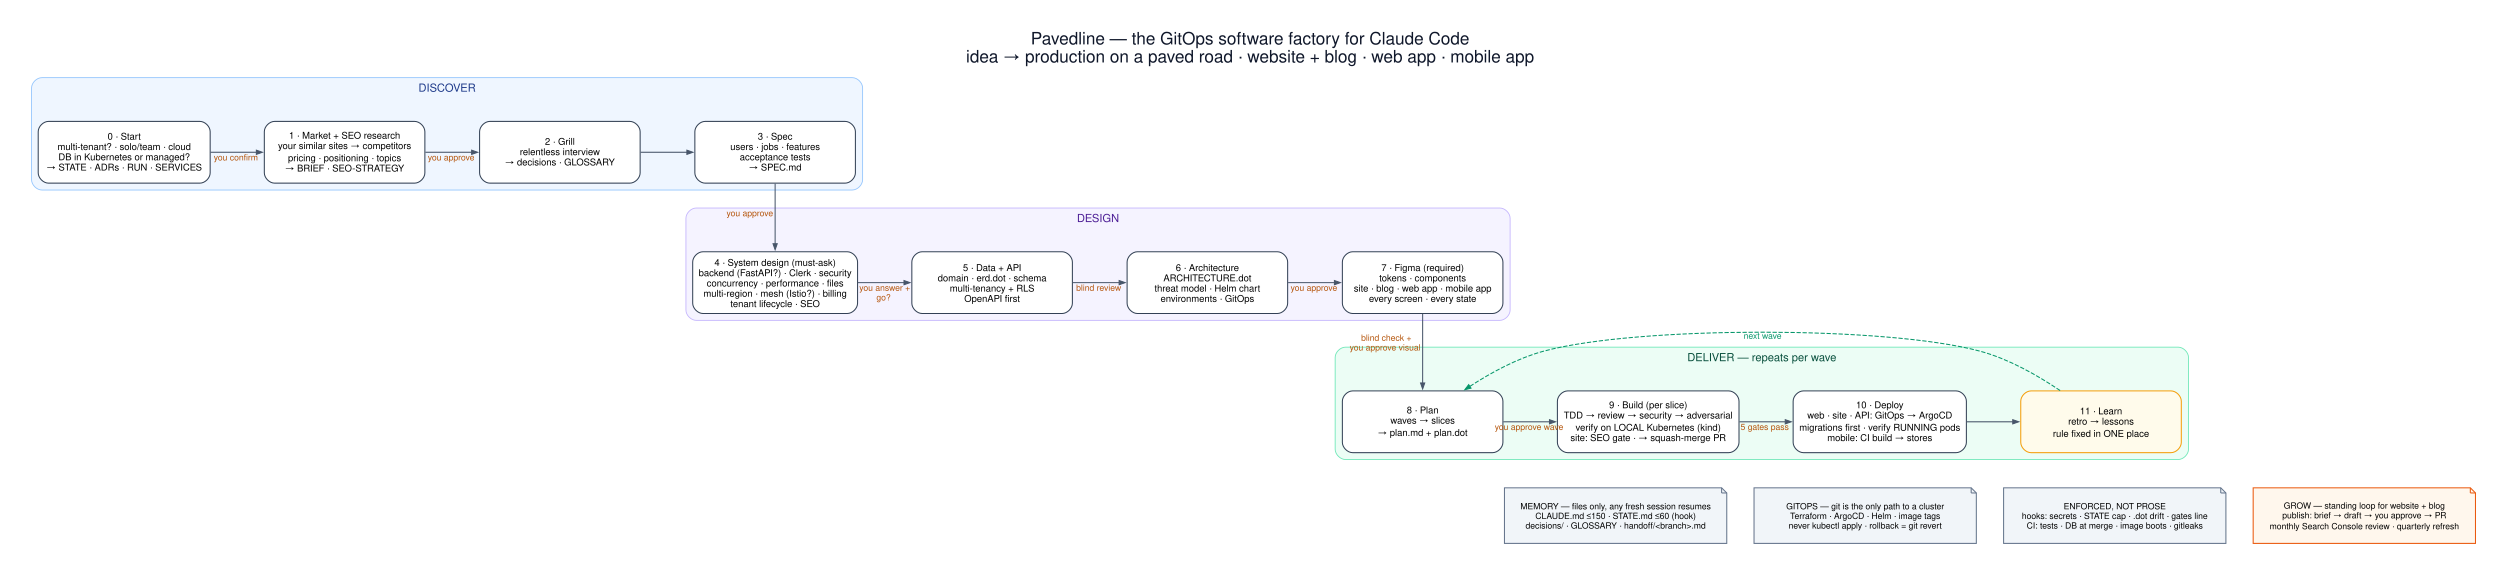
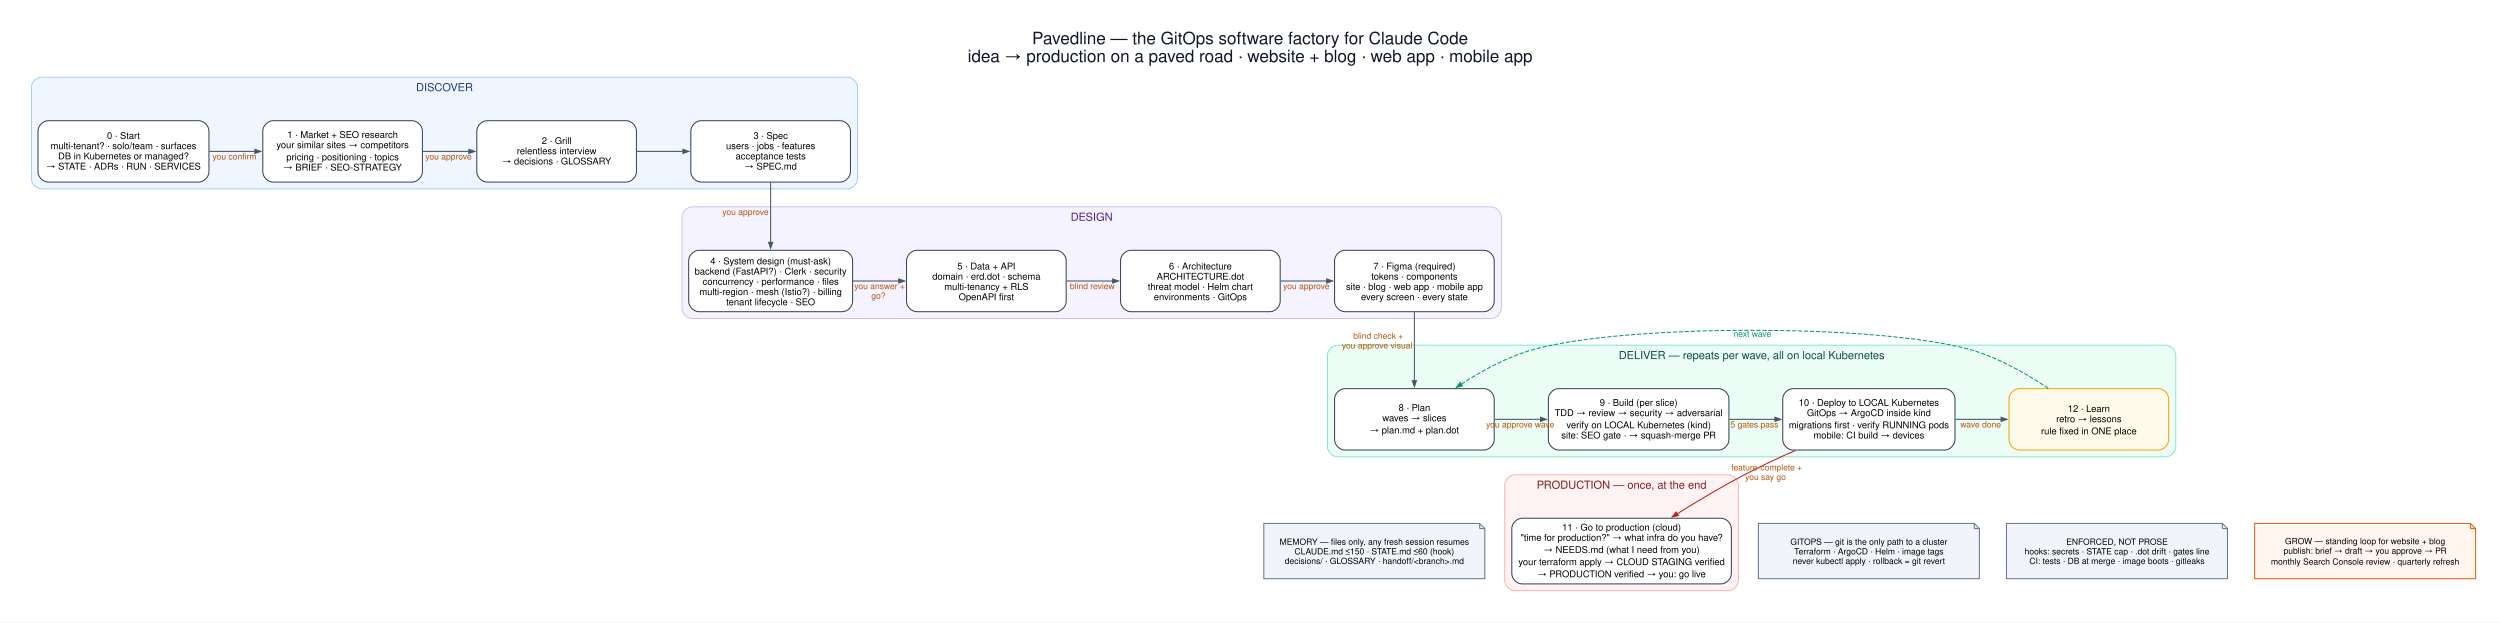
- <svg xmlns="http://www.w3.org/2000/svg" width="2915pt" height="662pt" viewBox="0.00 0.00 2915.00 662.00">
-   <g id="graph0" class="graph" transform="scale(1 1) rotate(0) translate(28.8 633.6)">
-     <polygon fill="white" stroke="none" points="-28.8,28.8 -28.8,-633.6 2886.4,-633.6 2886.4,28.8 -28.8,28.8" />
-     <text xml:space="preserve" text-anchor="middle" x="1428.8" y="-581.8" font-family="Helvetica,sans-Serif" font-size="20.00" fill="#0f172a">Pavedline — the GitOps software factory for Claude Code</text>
-     <text xml:space="preserve" text-anchor="middle" x="1428.8" y="-560.8" font-family="Helvetica,sans-Serif" font-size="20.00" fill="#0f172a">idea → production on a paved road · website + blog · web app · mobile app</text>
+ <svg xmlns="http://www.w3.org/2000/svg" width="2932pt" height="730pt" viewBox="0.00 0.00 2932.00 730.00">
+   <g id="graph0" class="graph" transform="scale(1 1) rotate(0) translate(28.8 700.8)">
+     <polygon fill="white" stroke="none" points="-28.8,28.8 -28.8,-700.8 2903.4,-700.8 2903.4,28.8 -28.8,28.8" />
+     <text xml:space="preserve" text-anchor="middle" x="1437.3" y="-649" font-family="Helvetica,sans-Serif" font-size="20.00" fill="#0f172a">Pavedline — the GitOps software factory for Claude Code</text>
+     <text xml:space="preserve" text-anchor="middle" x="1437.3" y="-628" font-family="Helvetica,sans-Serif" font-size="20.00" fill="#0f172a">idea → production on a paved road · website + blog · web app · mobile app</text>
    <g id="clust1" class="cluster">
-       <path fill="#eff6ff" stroke="#93c5fd" d="M20,-412.05C20,-412.05 965,-412.05 965,-412.05 971,-412.05 977,-418.05 977,-424.05 977,-424.05 977,-531.05 977,-531.05 977,-537.05 971,-543.05 965,-543.05 965,-543.05 20,-543.05 20,-543.05 14,-543.05 8,-537.05 8,-531.05 8,-531.05 8,-424.05 8,-424.05 8,-418.05 14,-412.05 20,-412.05" />
-       <text xml:space="preserve" text-anchor="middle" x="492.5" y="-526.7" font-family="Helvetica,sans-Serif" font-size="13.00" fill="#1e3a8a">DISCOVER</text>
+       <path fill="#eff6ff" stroke="#93c5fd" d="M20,-479.25C20,-479.25 965,-479.25 965,-479.25 971,-479.25 977,-485.25 977,-491.25 977,-491.25 977,-598.25 977,-598.25 977,-604.25 971,-610.25 965,-610.25 965,-610.25 20,-610.25 20,-610.25 14,-610.25 8,-604.25 8,-598.25 8,-598.25 8,-491.25 8,-491.25 8,-485.25 14,-479.25 20,-479.25" />
+       <text xml:space="preserve" text-anchor="middle" x="492.5" y="-593.9" font-family="Helvetica,sans-Serif" font-size="13.00" fill="#1e3a8a">DISCOVER</text>
    </g>
    <g id="clust2" class="cluster">
-       <path fill="#f5f3ff" stroke="#c4b5fd" d="M783,-260.05C783,-260.05 1720,-260.05 1720,-260.05 1726,-260.05 1732,-266.05 1732,-272.05 1732,-272.05 1732,-379.05 1732,-379.05 1732,-385.05 1726,-391.05 1720,-391.05 1720,-391.05 783,-391.05 783,-391.05 777,-391.05 771,-385.05 771,-379.05 771,-379.05 771,-272.05 771,-272.05 771,-266.05 777,-260.05 783,-260.05" />
-       <text xml:space="preserve" text-anchor="middle" x="1251.5" y="-374.7" font-family="Helvetica,sans-Serif" font-size="13.00" fill="#4c1d95">DESIGN</text>
+       <path fill="#f5f3ff" stroke="#c4b5fd" d="M783,-327.25C783,-327.25 1720,-327.25 1720,-327.25 1726,-327.25 1732,-333.25 1732,-339.25 1732,-339.25 1732,-446.25 1732,-446.25 1732,-452.25 1726,-458.25 1720,-458.25 1720,-458.25 783,-458.25 783,-458.25 777,-458.25 771,-452.25 771,-446.25 771,-446.25 771,-339.25 771,-339.25 771,-333.25 777,-327.25 783,-327.25" />
+       <text xml:space="preserve" text-anchor="middle" x="1251.5" y="-441.9" font-family="Helvetica,sans-Serif" font-size="13.00" fill="#4c1d95">DESIGN</text>
    </g>
    <g id="clust3" class="cluster">
-       <path fill="#ecfdf5" stroke="#6ee7b7" d="M1540,-97.8C1540,-97.8 2511,-97.8 2511,-97.8 2517,-97.8 2523,-103.8 2523,-109.8 2523,-109.8 2523,-216.8 2523,-216.8 2523,-222.8 2517,-228.8 2511,-228.8 2511,-228.8 1540,-228.8 1540,-228.8 1534,-228.8 1528,-222.8 1528,-216.8 1528,-216.8 1528,-109.8 1528,-109.8 1528,-103.8 1534,-97.8 1540,-97.8" />
-       <text xml:space="preserve" text-anchor="middle" x="2025.5" y="-212.45" font-family="Helvetica,sans-Serif" font-size="13.00" fill="#064e3b">DELIVER — repeats per wave</text>
+       <path fill="#ecfdf5" stroke="#6ee7b7" d="M1540,-165C1540,-165 2511,-165 2511,-165 2517,-165 2523,-171 2523,-177 2523,-177 2523,-284 2523,-284 2523,-290 2517,-296 2511,-296 2511,-296 1540,-296 1540,-296 1534,-296 1528,-290 1528,-284 1528,-284 1528,-177 1528,-177 1528,-171 1534,-165 1540,-165" />
+       <text xml:space="preserve" text-anchor="middle" x="2025.5" y="-279.65" font-family="Helvetica,sans-Serif" font-size="13.00" fill="#064e3b">DELIVER — repeats per wave, all on local Kubernetes</text>
+     </g>
+     <g id="clust7" class="cluster">
+       <path fill="#fef2f2" stroke="#fca5a5" d="M1748,-8C1748,-8 1998,-8 1998,-8 2004,-8 2010,-14 2010,-20 2010,-20 2010,-132 2010,-132 2010,-138 2004,-144 1998,-144 1998,-144 1748,-144 1748,-144 1742,-144 1736,-138 1736,-132 1736,-132 1736,-20 1736,-20 1736,-14 1742,-8 1748,-8" />
+       <text xml:space="preserve" text-anchor="middle" x="1873" y="-127.65" font-family="Helvetica,sans-Serif" font-size="13.00" fill="#7f1d1d">PRODUCTION — once, at the end</text>
    </g>
    <g id="node1" class="node">
-       <path fill="#ffffff" stroke="#334155" stroke-width="1.2" d="M204.25,-492.05C204.25,-492.05 27.75,-492.05 27.75,-492.05 21.75,-492.05 15.75,-486.05 15.75,-480.05 15.75,-480.05 15.75,-432.05 15.75,-432.05 15.75,-426.05 21.75,-420.05 27.75,-420.05 27.75,-420.05 204.25,-420.05 204.25,-420.05 210.25,-420.05 216.25,-426.05 216.25,-432.05 216.25,-432.05 216.25,-480.05 216.25,-480.05 216.25,-486.05 210.25,-492.05 204.25,-492.05" />
-       <text xml:space="preserve" text-anchor="middle" x="116" y="-470.73" font-family="Helvetica,sans-Serif" font-size="11.00">0 · Start</text>
-       <text xml:space="preserve" text-anchor="middle" x="116" y="-458.73" font-family="Helvetica,sans-Serif" font-size="11.00">multi-tenant? · solo/team · cloud</text>
-       <text xml:space="preserve" text-anchor="middle" x="116" y="-446.73" font-family="Helvetica,sans-Serif" font-size="11.00">DB in Kubernetes or managed?</text>
-       <text xml:space="preserve" text-anchor="middle" x="116" y="-434.73" font-family="Helvetica,sans-Serif" font-size="11.00">→ STATE · ADRs · RUN · SERVICES</text>
+       <path fill="#ffffff" stroke="#334155" stroke-width="1.2" d="M204.25,-559.25C204.25,-559.25 27.75,-559.25 27.75,-559.25 21.75,-559.25 15.75,-553.25 15.75,-547.25 15.75,-547.25 15.75,-499.25 15.75,-499.25 15.75,-493.25 21.75,-487.25 27.75,-487.25 27.75,-487.25 204.25,-487.25 204.25,-487.25 210.25,-487.25 216.25,-493.25 216.25,-499.25 216.25,-499.25 216.25,-547.25 216.25,-547.25 216.25,-553.25 210.25,-559.25 204.25,-559.25" />
+       <text xml:space="preserve" text-anchor="middle" x="116" y="-537.92" font-family="Helvetica,sans-Serif" font-size="11.00">0 · Start</text>
+       <text xml:space="preserve" text-anchor="middle" x="116" y="-525.92" font-family="Helvetica,sans-Serif" font-size="11.00">multi-tenant? · solo/team · surfaces</text>
+       <text xml:space="preserve" text-anchor="middle" x="116" y="-513.92" font-family="Helvetica,sans-Serif" font-size="11.00">DB in Kubernetes or managed?</text>
+       <text xml:space="preserve" text-anchor="middle" x="116" y="-501.93" font-family="Helvetica,sans-Serif" font-size="11.00">→ STATE · ADRs · RUN · SERVICES</text>
    </g>
    <g id="node2" class="node">
-       <path fill="#ffffff" stroke="#334155" stroke-width="1.2" d="M454.6,-492.05C454.6,-492.05 291.4,-492.05 291.4,-492.05 285.4,-492.05 279.4,-486.05 279.4,-480.05 279.4,-480.05 279.4,-432.05 279.4,-432.05 279.4,-426.05 285.4,-420.05 291.4,-420.05 291.4,-420.05 454.6,-420.05 454.6,-420.05 460.6,-420.05 466.6,-426.05 466.6,-432.05 466.6,-432.05 466.6,-480.05 466.6,-480.05 466.6,-486.05 460.6,-492.05 454.6,-492.05" />
-       <text xml:space="preserve" text-anchor="middle" x="373" y="-471.85" font-family="Helvetica,sans-Serif" font-size="11.00">1 · Market + SEO research</text>
-       <text xml:space="preserve" text-anchor="middle" x="373" y="-459.85" font-family="Helvetica,sans-Serif" font-size="11.00">your similar sites → competitors</text>
-       <text xml:space="preserve" text-anchor="middle" x="373" y="-445.6" font-family="Helvetica,sans-Serif" font-size="11.00">pricing · positioning · topics</text>
-       <text xml:space="preserve" text-anchor="middle" x="373" y="-433.6" font-family="Helvetica,sans-Serif" font-size="11.00">→ BRIEF · SEO-STRATEGY</text>
+       <path fill="#ffffff" stroke="#334155" stroke-width="1.2" d="M454.6,-559.25C454.6,-559.25 291.4,-559.25 291.4,-559.25 285.4,-559.25 279.4,-553.25 279.4,-547.25 279.4,-547.25 279.4,-499.25 279.4,-499.25 279.4,-493.25 285.4,-487.25 291.4,-487.25 291.4,-487.25 454.6,-487.25 454.6,-487.25 460.6,-487.25 466.6,-493.25 466.6,-499.25 466.6,-499.25 466.6,-547.25 466.6,-547.25 466.6,-553.25 460.6,-559.25 454.6,-559.25" />
+       <text xml:space="preserve" text-anchor="middle" x="373" y="-539.05" font-family="Helvetica,sans-Serif" font-size="11.00">1 · Market + SEO research</text>
+       <text xml:space="preserve" text-anchor="middle" x="373" y="-527.05" font-family="Helvetica,sans-Serif" font-size="11.00">your similar sites → competitors</text>
+       <text xml:space="preserve" text-anchor="middle" x="373" y="-512.8" font-family="Helvetica,sans-Serif" font-size="11.00">pricing · positioning · topics</text>
+       <text xml:space="preserve" text-anchor="middle" x="373" y="-500.8" font-family="Helvetica,sans-Serif" font-size="11.00">→ BRIEF · SEO-STRATEGY</text>
    </g>
    <g id="edge1" class="edge">
-       <path fill="none" stroke="#475569" stroke-width="1.2" d="M216.64,-456.05C234.49,-456.05 252.33,-456.05 270.18,-456.05" />
-       <polygon fill="#475569" stroke="#475569" stroke-width="1.2" points="270.12,-458.5 277.12,-456.05 270.12,-453.6 270.12,-458.5" />
-       <text xml:space="preserve" text-anchor="middle" x="247.59" y="-446.55" font-family="Helvetica,sans-Serif" font-size="10.00" fill="#b45309">you confirm </text>
+       <path fill="none" stroke="#475569" stroke-width="1.2" d="M216.64,-523.25C234.49,-523.25 252.33,-523.25 270.18,-523.25" />
+       <polygon fill="#475569" stroke="#475569" stroke-width="1.2" points="270.12,-525.7 277.12,-523.25 270.12,-520.8 270.12,-525.7" />
+       <text xml:space="preserve" text-anchor="middle" x="247.59" y="-513.75" font-family="Helvetica,sans-Serif" font-size="10.00" fill="#b45309">you confirm </text>
    </g>
    <g id="node3" class="node">
-       <path fill="#ffffff" stroke="#334155" stroke-width="1.2" d="M705.6,-492.05C705.6,-492.05 542.4,-492.05 542.4,-492.05 536.4,-492.05 530.4,-486.05 530.4,-480.05 530.4,-480.05 530.4,-432.05 530.4,-432.05 530.4,-426.05 536.4,-420.05 542.4,-420.05 542.4,-420.05 705.6,-420.05 705.6,-420.05 711.6,-420.05 717.6,-426.05 717.6,-432.05 717.6,-432.05 717.6,-480.05 717.6,-480.05 717.6,-486.05 711.6,-492.05 705.6,-492.05" />
-       <text xml:space="preserve" text-anchor="middle" x="624" y="-464.73" font-family="Helvetica,sans-Serif" font-size="11.00">2 · Grill</text>
-       <text xml:space="preserve" text-anchor="middle" x="624" y="-452.73" font-family="Helvetica,sans-Serif" font-size="11.00">relentless interview</text>
-       <text xml:space="preserve" text-anchor="middle" x="624" y="-440.73" font-family="Helvetica,sans-Serif" font-size="11.00">→ decisions · GLOSSARY</text>
+       <path fill="#ffffff" stroke="#334155" stroke-width="1.2" d="M705.6,-559.25C705.6,-559.25 542.4,-559.25 542.4,-559.25 536.4,-559.25 530.4,-553.25 530.4,-547.25 530.4,-547.25 530.4,-499.25 530.4,-499.25 530.4,-493.25 536.4,-487.25 542.4,-487.25 542.4,-487.25 705.6,-487.25 705.6,-487.25 711.6,-487.25 717.6,-493.25 717.6,-499.25 717.6,-499.25 717.6,-547.25 717.6,-547.25 717.6,-553.25 711.6,-559.25 705.6,-559.25" />
+       <text xml:space="preserve" text-anchor="middle" x="624" y="-531.92" font-family="Helvetica,sans-Serif" font-size="11.00">2 · Grill</text>
+       <text xml:space="preserve" text-anchor="middle" x="624" y="-519.92" font-family="Helvetica,sans-Serif" font-size="11.00">relentless interview</text>
+       <text xml:space="preserve" text-anchor="middle" x="624" y="-507.93" font-family="Helvetica,sans-Serif" font-size="11.00">→ decisions · GLOSSARY</text>
    </g>
    <g id="edge2" class="edge">
-       <path fill="none" stroke="#475569" stroke-width="1.2" d="M467.12,-456.05C485.28,-456.05 503.44,-456.05 521.59,-456.05" />
-       <polygon fill="#475569" stroke="#475569" stroke-width="1.2" points="521.12,-458.5 528.12,-456.05 521.12,-453.6 521.12,-458.5" />
-       <text xml:space="preserve" text-anchor="middle" x="498.61" y="-446.55" font-family="Helvetica,sans-Serif" font-size="10.00" fill="#b45309">you approve </text>
+       <path fill="none" stroke="#475569" stroke-width="1.2" d="M467.12,-523.25C485.28,-523.25 503.44,-523.25 521.59,-523.25" />
+       <polygon fill="#475569" stroke="#475569" stroke-width="1.2" points="521.12,-525.7 528.12,-523.25 521.12,-520.8 521.12,-525.7" />
+       <text xml:space="preserve" text-anchor="middle" x="498.61" y="-513.75" font-family="Helvetica,sans-Serif" font-size="10.00" fill="#b45309">you approve </text>
    </g>
    <g id="node4" class="node">
-       <path fill="#ffffff" stroke="#334155" stroke-width="1.2" d="M956.6,-492.05C956.6,-492.05 793.4,-492.05 793.4,-492.05 787.4,-492.05 781.4,-486.05 781.4,-480.05 781.4,-480.05 781.4,-432.05 781.4,-432.05 781.4,-426.05 787.4,-420.05 793.4,-420.05 793.4,-420.05 956.6,-420.05 956.6,-420.05 962.6,-420.05 968.6,-426.05 968.6,-432.05 968.6,-432.05 968.6,-480.05 968.6,-480.05 968.6,-486.05 962.6,-492.05 956.6,-492.05" />
-       <text xml:space="preserve" text-anchor="middle" x="875" y="-470.73" font-family="Helvetica,sans-Serif" font-size="11.00">3 · Spec</text>
-       <text xml:space="preserve" text-anchor="middle" x="875" y="-458.73" font-family="Helvetica,sans-Serif" font-size="11.00">users · jobs · features</text>
-       <text xml:space="preserve" text-anchor="middle" x="875" y="-446.73" font-family="Helvetica,sans-Serif" font-size="11.00">acceptance tests</text>
-       <text xml:space="preserve" text-anchor="middle" x="875" y="-434.73" font-family="Helvetica,sans-Serif" font-size="11.00">→ SPEC.md</text>
+       <path fill="#ffffff" stroke="#334155" stroke-width="1.2" d="M956.6,-559.25C956.6,-559.25 793.4,-559.25 793.4,-559.25 787.4,-559.25 781.4,-553.25 781.4,-547.25 781.4,-547.25 781.4,-499.25 781.4,-499.25 781.4,-493.25 787.4,-487.25 793.4,-487.25 793.4,-487.25 956.6,-487.25 956.6,-487.25 962.6,-487.25 968.6,-493.25 968.6,-499.25 968.6,-499.25 968.6,-547.25 968.6,-547.25 968.6,-553.25 962.6,-559.25 956.6,-559.25" />
+       <text xml:space="preserve" text-anchor="middle" x="875" y="-537.92" font-family="Helvetica,sans-Serif" font-size="11.00">3 · Spec</text>
+       <text xml:space="preserve" text-anchor="middle" x="875" y="-525.92" font-family="Helvetica,sans-Serif" font-size="11.00">users · jobs · features</text>
+       <text xml:space="preserve" text-anchor="middle" x="875" y="-513.92" font-family="Helvetica,sans-Serif" font-size="11.00">acceptance tests</text>
+       <text xml:space="preserve" text-anchor="middle" x="875" y="-501.93" font-family="Helvetica,sans-Serif" font-size="11.00">→ SPEC.md</text>
    </g>
    <g id="edge3" class="edge">
-       <path fill="none" stroke="#475569" stroke-width="1.2" d="M718.12,-456.05C736.28,-456.05 754.44,-456.05 772.59,-456.05" />
-       <polygon fill="#475569" stroke="#475569" stroke-width="1.2" points="772.12,-458.5 779.12,-456.05 772.12,-453.6 772.12,-458.5" />
+       <path fill="none" stroke="#475569" stroke-width="1.2" d="M718.12,-523.25C736.28,-523.25 754.44,-523.25 772.59,-523.25" />
+       <polygon fill="#475569" stroke="#475569" stroke-width="1.2" points="772.12,-525.7 779.12,-523.25 772.12,-520.8 772.12,-525.7" />
    </g>
    <g id="node5" class="node">
-       <path fill="#ffffff" stroke="#334155" stroke-width="1.2" d="M959.12,-340.05C959.12,-340.05 790.88,-340.05 790.88,-340.05 784.88,-340.05 778.88,-334.05 778.88,-328.05 778.88,-328.05 778.88,-280.05 778.88,-280.05 778.88,-274.05 784.88,-268.05 790.88,-268.05 790.88,-268.05 959.12,-268.05 959.12,-268.05 965.12,-268.05 971.12,-274.05 971.12,-280.05 971.12,-280.05 971.12,-328.05 971.12,-328.05 971.12,-334.05 965.12,-340.05 959.12,-340.05" />
-       <text xml:space="preserve" text-anchor="middle" x="875" y="-323.6" font-family="Helvetica,sans-Serif" font-size="11.00">4 · System design (must-ask)</text>
-       <text xml:space="preserve" text-anchor="middle" x="875" y="-311.6" font-family="Helvetica,sans-Serif" font-size="11.00">backend (FastAPI?) · Clerk · security</text>
-       <text xml:space="preserve" text-anchor="middle" x="875" y="-299.6" font-family="Helvetica,sans-Serif" font-size="11.00">concurrency · performance · files</text>
-       <text xml:space="preserve" text-anchor="middle" x="875" y="-287.6" font-family="Helvetica,sans-Serif" font-size="11.00">multi-region · mesh (Istio?) · billing</text>
-       <text xml:space="preserve" text-anchor="middle" x="875" y="-275.6" font-family="Helvetica,sans-Serif" font-size="11.00">tenant lifecycle · SEO</text>
+       <path fill="#ffffff" stroke="#334155" stroke-width="1.2" d="M959.12,-407.25C959.12,-407.25 790.88,-407.25 790.88,-407.25 784.88,-407.25 778.88,-401.25 778.88,-395.25 778.88,-395.25 778.88,-347.25 778.88,-347.25 778.88,-341.25 784.88,-335.25 790.88,-335.25 790.88,-335.25 959.12,-335.25 959.12,-335.25 965.12,-335.25 971.12,-341.25 971.12,-347.25 971.12,-347.25 971.12,-395.25 971.12,-395.25 971.12,-401.25 965.12,-407.25 959.12,-407.25" />
+       <text xml:space="preserve" text-anchor="middle" x="875" y="-390.8" font-family="Helvetica,sans-Serif" font-size="11.00">4 · System design (must-ask)</text>
+       <text xml:space="preserve" text-anchor="middle" x="875" y="-378.8" font-family="Helvetica,sans-Serif" font-size="11.00">backend (FastAPI?) · Clerk · security</text>
+       <text xml:space="preserve" text-anchor="middle" x="875" y="-366.8" font-family="Helvetica,sans-Serif" font-size="11.00">concurrency · performance · files</text>
+       <text xml:space="preserve" text-anchor="middle" x="875" y="-354.8" font-family="Helvetica,sans-Serif" font-size="11.00">multi-region · mesh (Istio?) · billing</text>
+       <text xml:space="preserve" text-anchor="middle" x="875" y="-342.8" font-family="Helvetica,sans-Serif" font-size="11.00">tenant lifecycle · SEO</text>
    </g>
    <g id="edge4" class="edge">
-       <path fill="none" stroke="#475569" stroke-width="1.2" d="M875,-419.5C875,-398.47 875,-371.65 875,-349.26" />
-       <polygon fill="#475569" stroke="#475569" stroke-width="1.2" points="877.45,-349.42 875,-342.42 872.55,-349.42 877.45,-349.42" />
-       <text xml:space="preserve" text-anchor="middle" x="846.88" y="-381.52" font-family="Helvetica,sans-Serif" font-size="10.00" fill="#b45309">you approve </text>
+       <path fill="none" stroke="#475569" stroke-width="1.2" d="M875,-486.7C875,-465.67 875,-438.85 875,-416.46" />
+       <polygon fill="#475569" stroke="#475569" stroke-width="1.2" points="877.45,-416.62 875,-409.62 872.55,-416.62 877.45,-416.62" />
+       <text xml:space="preserve" text-anchor="middle" x="846.88" y="-448.72" font-family="Helvetica,sans-Serif" font-size="10.00" fill="#b45309">you approve </text>
    </g>
    <g id="node6" class="node">
-       <path fill="#ffffff" stroke="#334155" stroke-width="1.2" d="M1209.6,-340.05C1209.6,-340.05 1046.4,-340.05 1046.4,-340.05 1040.4,-340.05 1034.4,-334.05 1034.4,-328.05 1034.4,-328.05 1034.4,-280.05 1034.4,-280.05 1034.4,-274.05 1040.4,-268.05 1046.4,-268.05 1046.4,-268.05 1209.6,-268.05 1209.6,-268.05 1215.6,-268.05 1221.6,-274.05 1221.6,-280.05 1221.6,-280.05 1221.6,-328.05 1221.6,-328.05 1221.6,-334.05 1215.6,-340.05 1209.6,-340.05" />
-       <text xml:space="preserve" text-anchor="middle" x="1128" y="-317.6" font-family="Helvetica,sans-Serif" font-size="11.00">5 · Data + API</text>
-       <text xml:space="preserve" text-anchor="middle" x="1128" y="-305.6" font-family="Helvetica,sans-Serif" font-size="11.00">domain · erd.dot · schema</text>
-       <text xml:space="preserve" text-anchor="middle" x="1128" y="-293.6" font-family="Helvetica,sans-Serif" font-size="11.00">multi-tenancy + RLS</text>
-       <text xml:space="preserve" text-anchor="middle" x="1128" y="-281.6" font-family="Helvetica,sans-Serif" font-size="11.00">OpenAPI first</text>
+       <path fill="#ffffff" stroke="#334155" stroke-width="1.2" d="M1209.6,-407.25C1209.6,-407.25 1046.4,-407.25 1046.4,-407.25 1040.4,-407.25 1034.4,-401.25 1034.4,-395.25 1034.4,-395.25 1034.4,-347.25 1034.4,-347.25 1034.4,-341.25 1040.4,-335.25 1046.4,-335.25 1046.4,-335.25 1209.6,-335.25 1209.6,-335.25 1215.6,-335.25 1221.6,-341.25 1221.6,-347.25 1221.6,-347.25 1221.6,-395.25 1221.6,-395.25 1221.6,-401.25 1215.6,-407.25 1209.6,-407.25" />
+       <text xml:space="preserve" text-anchor="middle" x="1128" y="-384.8" font-family="Helvetica,sans-Serif" font-size="11.00">5 · Data + API</text>
+       <text xml:space="preserve" text-anchor="middle" x="1128" y="-372.8" font-family="Helvetica,sans-Serif" font-size="11.00">domain · erd.dot · schema</text>
+       <text xml:space="preserve" text-anchor="middle" x="1128" y="-360.8" font-family="Helvetica,sans-Serif" font-size="11.00">multi-tenancy + RLS</text>
+       <text xml:space="preserve" text-anchor="middle" x="1128" y="-348.8" font-family="Helvetica,sans-Serif" font-size="11.00">OpenAPI first</text>
    </g>
    <g id="edge5" class="edge">
-       <path fill="none" stroke="#475569" stroke-width="1.2" d="M971.36,-304.05C989.49,-304.05 1007.62,-304.05 1025.75,-304.05" />
-       <polygon fill="#475569" stroke="#475569" stroke-width="1.2" points="1025.26,-306.5 1032.26,-304.05 1025.26,-301.6 1025.26,-306.5" />
-       <text xml:space="preserve" text-anchor="middle" x="1002.8" y="-294.55" font-family="Helvetica,sans-Serif" font-size="10.00" fill="#b45309">you answer +</text>
-       <text xml:space="preserve" text-anchor="middle" x="1002.8" y="-283.3" font-family="Helvetica,sans-Serif" font-size="10.00" fill="#b45309">go? </text>
+       <path fill="none" stroke="#475569" stroke-width="1.2" d="M971.36,-371.25C989.49,-371.25 1007.62,-371.25 1025.75,-371.25" />
+       <polygon fill="#475569" stroke="#475569" stroke-width="1.2" points="1025.26,-373.7 1032.26,-371.25 1025.26,-368.8 1025.26,-373.7" />
+       <text xml:space="preserve" text-anchor="middle" x="1002.8" y="-361.75" font-family="Helvetica,sans-Serif" font-size="10.00" fill="#b45309">you answer +</text>
+       <text xml:space="preserve" text-anchor="middle" x="1002.8" y="-350.5" font-family="Helvetica,sans-Serif" font-size="10.00" fill="#b45309">go? </text>
    </g>
    <g id="node7" class="node">
-       <path fill="#ffffff" stroke="#334155" stroke-width="1.2" d="M1460.6,-340.05C1460.6,-340.05 1297.4,-340.05 1297.4,-340.05 1291.4,-340.05 1285.4,-334.05 1285.4,-328.05 1285.4,-328.05 1285.4,-280.05 1285.4,-280.05 1285.4,-274.05 1291.4,-268.05 1297.4,-268.05 1297.4,-268.05 1460.6,-268.05 1460.6,-268.05 1466.6,-268.05 1472.6,-274.05 1472.6,-280.05 1472.6,-280.05 1472.6,-328.05 1472.6,-328.05 1472.6,-334.05 1466.6,-340.05 1460.6,-340.05" />
-       <text xml:space="preserve" text-anchor="middle" x="1379" y="-317.6" font-family="Helvetica,sans-Serif" font-size="11.00">6 · Architecture</text>
-       <text xml:space="preserve" text-anchor="middle" x="1379" y="-305.6" font-family="Helvetica,sans-Serif" font-size="11.00">ARCHITECTURE.dot</text>
-       <text xml:space="preserve" text-anchor="middle" x="1379" y="-293.6" font-family="Helvetica,sans-Serif" font-size="11.00">threat model · Helm chart</text>
-       <text xml:space="preserve" text-anchor="middle" x="1379" y="-281.6" font-family="Helvetica,sans-Serif" font-size="11.00">environments · GitOps</text>
+       <path fill="#ffffff" stroke="#334155" stroke-width="1.2" d="M1460.6,-407.25C1460.6,-407.25 1297.4,-407.25 1297.4,-407.25 1291.4,-407.25 1285.4,-401.25 1285.4,-395.25 1285.4,-395.25 1285.4,-347.25 1285.4,-347.25 1285.4,-341.25 1291.4,-335.25 1297.4,-335.25 1297.4,-335.25 1460.6,-335.25 1460.6,-335.25 1466.6,-335.25 1472.6,-341.25 1472.6,-347.25 1472.6,-347.25 1472.6,-395.25 1472.6,-395.25 1472.6,-401.25 1466.6,-407.25 1460.6,-407.25" />
+       <text xml:space="preserve" text-anchor="middle" x="1379" y="-384.8" font-family="Helvetica,sans-Serif" font-size="11.00">6 · Architecture</text>
+       <text xml:space="preserve" text-anchor="middle" x="1379" y="-372.8" font-family="Helvetica,sans-Serif" font-size="11.00">ARCHITECTURE.dot</text>
+       <text xml:space="preserve" text-anchor="middle" x="1379" y="-360.8" font-family="Helvetica,sans-Serif" font-size="11.00">threat model · Helm chart</text>
+       <text xml:space="preserve" text-anchor="middle" x="1379" y="-348.8" font-family="Helvetica,sans-Serif" font-size="11.00">environments · GitOps</text>
    </g>
    <g id="edge6" class="edge">
-       <path fill="none" stroke="#475569" stroke-width="1.2" d="M1222.12,-304.05C1240.28,-304.05 1258.44,-304.05 1276.59,-304.05" />
-       <polygon fill="#475569" stroke="#475569" stroke-width="1.2" points="1276.12,-306.5 1283.12,-304.05 1276.12,-301.6 1276.12,-306.5" />
-       <text xml:space="preserve" text-anchor="middle" x="1253.61" y="-294.55" font-family="Helvetica,sans-Serif" font-size="10.00" fill="#b45309">blind review </text>
+       <path fill="none" stroke="#475569" stroke-width="1.2" d="M1222.12,-371.25C1240.28,-371.25 1258.44,-371.25 1276.59,-371.25" />
+       <polygon fill="#475569" stroke="#475569" stroke-width="1.2" points="1276.12,-373.7 1283.12,-371.25 1276.12,-368.8 1276.12,-373.7" />
+       <text xml:space="preserve" text-anchor="middle" x="1253.61" y="-361.75" font-family="Helvetica,sans-Serif" font-size="10.00" fill="#b45309">blind review </text>
    </g>
    <g id="node8" class="node">
-       <path fill="#ffffff" stroke="#334155" stroke-width="1.2" d="M1711.6,-340.05C1711.6,-340.05 1548.4,-340.05 1548.4,-340.05 1542.4,-340.05 1536.4,-334.05 1536.4,-328.05 1536.4,-328.05 1536.4,-280.05 1536.4,-280.05 1536.4,-274.05 1542.4,-268.05 1548.4,-268.05 1548.4,-268.05 1711.6,-268.05 1711.6,-268.05 1717.6,-268.05 1723.6,-274.05 1723.6,-280.05 1723.6,-280.05 1723.6,-328.05 1723.6,-328.05 1723.6,-334.05 1717.6,-340.05 1711.6,-340.05" />
-       <text xml:space="preserve" text-anchor="middle" x="1630" y="-317.6" font-family="Helvetica,sans-Serif" font-size="11.00">7 · Figma (required)</text>
-       <text xml:space="preserve" text-anchor="middle" x="1630" y="-305.6" font-family="Helvetica,sans-Serif" font-size="11.00">tokens · components</text>
-       <text xml:space="preserve" text-anchor="middle" x="1630" y="-293.6" font-family="Helvetica,sans-Serif" font-size="11.00">site · blog · web app · mobile app</text>
-       <text xml:space="preserve" text-anchor="middle" x="1630" y="-281.6" font-family="Helvetica,sans-Serif" font-size="11.00">every screen · every state</text>
+       <path fill="#ffffff" stroke="#334155" stroke-width="1.2" d="M1711.6,-407.25C1711.6,-407.25 1548.4,-407.25 1548.4,-407.25 1542.4,-407.25 1536.4,-401.25 1536.4,-395.25 1536.4,-395.25 1536.4,-347.25 1536.4,-347.25 1536.4,-341.25 1542.4,-335.25 1548.4,-335.25 1548.4,-335.25 1711.6,-335.25 1711.6,-335.25 1717.6,-335.25 1723.6,-341.25 1723.6,-347.25 1723.6,-347.25 1723.6,-395.25 1723.6,-395.25 1723.6,-401.25 1717.6,-407.25 1711.6,-407.25" />
+       <text xml:space="preserve" text-anchor="middle" x="1630" y="-384.8" font-family="Helvetica,sans-Serif" font-size="11.00">7 · Figma (required)</text>
+       <text xml:space="preserve" text-anchor="middle" x="1630" y="-372.8" font-family="Helvetica,sans-Serif" font-size="11.00">tokens · components</text>
+       <text xml:space="preserve" text-anchor="middle" x="1630" y="-360.8" font-family="Helvetica,sans-Serif" font-size="11.00">site · blog · web app · mobile app</text>
+       <text xml:space="preserve" text-anchor="middle" x="1630" y="-348.8" font-family="Helvetica,sans-Serif" font-size="11.00">every screen · every state</text>
    </g>
    <g id="edge7" class="edge">
-       <path fill="none" stroke="#475569" stroke-width="1.2" d="M1473.12,-304.05C1491.28,-304.05 1509.44,-304.05 1527.59,-304.05" />
-       <polygon fill="#475569" stroke="#475569" stroke-width="1.2" points="1527.12,-306.5 1534.12,-304.05 1527.12,-301.6 1527.12,-306.5" />
-       <text xml:space="preserve" text-anchor="middle" x="1504.61" y="-294.55" font-family="Helvetica,sans-Serif" font-size="10.00" fill="#b45309">you approve </text>
+       <path fill="none" stroke="#475569" stroke-width="1.2" d="M1473.12,-371.25C1491.28,-371.25 1509.44,-371.25 1527.59,-371.25" />
+       <polygon fill="#475569" stroke="#475569" stroke-width="1.2" points="1527.12,-373.7 1534.12,-371.25 1527.12,-368.8 1527.12,-373.7" />
+       <text xml:space="preserve" text-anchor="middle" x="1504.61" y="-361.75" font-family="Helvetica,sans-Serif" font-size="10.00" fill="#b45309">you approve </text>
    </g>
    <g id="node9" class="node">
-       <path fill="#ffffff" stroke="#334155" stroke-width="1.2" d="M1711.6,-177.8C1711.6,-177.8 1548.4,-177.8 1548.4,-177.8 1542.4,-177.8 1536.4,-171.8 1536.4,-165.8 1536.4,-165.8 1536.4,-117.8 1536.4,-117.8 1536.4,-111.8 1542.4,-105.8 1548.4,-105.8 1548.4,-105.8 1711.6,-105.8 1711.6,-105.8 1717.6,-105.8 1723.6,-111.8 1723.6,-117.8 1723.6,-117.8 1723.6,-165.8 1723.6,-165.8 1723.6,-171.8 1717.6,-177.8 1711.6,-177.8" />
-       <text xml:space="preserve" text-anchor="middle" x="1630" y="-151.6" font-family="Helvetica,sans-Serif" font-size="11.00">8 · Plan</text>
-       <text xml:space="preserve" text-anchor="middle" x="1630" y="-139.6" font-family="Helvetica,sans-Serif" font-size="11.00">waves → slices</text>
-       <text xml:space="preserve" text-anchor="middle" x="1630" y="-125.35" font-family="Helvetica,sans-Serif" font-size="11.00">→ plan.md + plan.dot</text>
+       <path fill="#ffffff" stroke="#334155" stroke-width="1.2" d="M1711.6,-245C1711.6,-245 1548.4,-245 1548.4,-245 1542.4,-245 1536.4,-239 1536.4,-233 1536.4,-233 1536.4,-185 1536.4,-185 1536.4,-179 1542.4,-173 1548.4,-173 1548.4,-173 1711.6,-173 1711.6,-173 1717.6,-173 1723.6,-179 1723.6,-185 1723.6,-185 1723.6,-233 1723.6,-233 1723.6,-239 1717.6,-245 1711.6,-245" />
+       <text xml:space="preserve" text-anchor="middle" x="1630" y="-218.8" font-family="Helvetica,sans-Serif" font-size="11.00">8 · Plan</text>
+       <text xml:space="preserve" text-anchor="middle" x="1630" y="-206.8" font-family="Helvetica,sans-Serif" font-size="11.00">waves → slices</text>
+       <text xml:space="preserve" text-anchor="middle" x="1630" y="-192.55" font-family="Helvetica,sans-Serif" font-size="11.00">→ plan.md + plan.dot</text>
    </g>
    <g id="edge8" class="edge">
-       <path fill="none" stroke="#475569" stroke-width="1.2" d="M1630,-267.49C1630,-243.73 1630,-212.31 1630,-186.96" />
-       <polygon fill="#475569" stroke="#475569" stroke-width="1.2" points="1632.45,-187.08 1630,-180.08 1627.55,-187.08 1632.45,-187.08" />
-       <text xml:space="preserve" text-anchor="middle" x="1587.62" y="-236.22" font-family="Helvetica,sans-Serif" font-size="10.00" fill="#b45309">blind check +</text>
-       <text xml:space="preserve" text-anchor="middle" x="1587.62" y="-224.97" font-family="Helvetica,sans-Serif" font-size="10.00" fill="#b45309">you approve visual </text>
+       <path fill="none" stroke="#475569" stroke-width="1.2" d="M1630,-334.69C1630,-310.93 1630,-279.51 1630,-254.16" />
+       <polygon fill="#475569" stroke="#475569" stroke-width="1.2" points="1632.45,-254.28 1630,-247.28 1627.55,-254.28 1632.45,-254.28" />
+       <text xml:space="preserve" text-anchor="middle" x="1587.62" y="-303.42" font-family="Helvetica,sans-Serif" font-size="10.00" fill="#b45309">blind check +</text>
+       <text xml:space="preserve" text-anchor="middle" x="1587.62" y="-292.17" font-family="Helvetica,sans-Serif" font-size="10.00" fill="#b45309">you approve visual </text>
    </g>
    <g id="node10" class="node">
-       <path fill="#ffffff" stroke="#334155" stroke-width="1.2" d="M1986.88,-177.8C1986.88,-177.8 1799.12,-177.8 1799.12,-177.8 1793.12,-177.8 1787.12,-171.8 1787.12,-165.8 1787.12,-165.8 1787.12,-117.8 1787.12,-117.8 1787.12,-111.8 1793.12,-105.8 1799.12,-105.8 1799.12,-105.8 1986.88,-105.8 1986.88,-105.8 1992.88,-105.8 1998.88,-111.8 1998.88,-117.8 1998.88,-117.8 1998.88,-165.8 1998.88,-165.8 1998.88,-171.8 1992.88,-177.8 1986.88,-177.8" />
-       <text xml:space="preserve" text-anchor="middle" x="1893" y="-157.6" font-family="Helvetica,sans-Serif" font-size="11.00">9 · Build (per slice)</text>
-       <text xml:space="preserve" text-anchor="middle" x="1893" y="-145.6" font-family="Helvetica,sans-Serif" font-size="11.00">TDD → review → security → adversarial</text>
-       <text xml:space="preserve" text-anchor="middle" x="1893" y="-131.35" font-family="Helvetica,sans-Serif" font-size="11.00">verify on LOCAL Kubernetes (kind)</text>
-       <text xml:space="preserve" text-anchor="middle" x="1893" y="-119.35" font-family="Helvetica,sans-Serif" font-size="11.00">site: SEO gate · → squash-merge PR</text>
+       <path fill="#ffffff" stroke="#334155" stroke-width="1.2" d="M1986.88,-245C1986.88,-245 1799.12,-245 1799.12,-245 1793.12,-245 1787.12,-239 1787.12,-233 1787.12,-233 1787.12,-185 1787.12,-185 1787.12,-179 1793.12,-173 1799.12,-173 1799.12,-173 1986.88,-173 1986.88,-173 1992.88,-173 1998.88,-179 1998.88,-185 1998.88,-185 1998.88,-233 1998.88,-233 1998.88,-239 1992.88,-245 1986.88,-245" />
+       <text xml:space="preserve" text-anchor="middle" x="1893" y="-224.8" font-family="Helvetica,sans-Serif" font-size="11.00">9 · Build (per slice)</text>
+       <text xml:space="preserve" text-anchor="middle" x="1893" y="-212.8" font-family="Helvetica,sans-Serif" font-size="11.00">TDD → review → security → adversarial</text>
+       <text xml:space="preserve" text-anchor="middle" x="1893" y="-198.55" font-family="Helvetica,sans-Serif" font-size="11.00">verify on LOCAL Kubernetes (kind)</text>
+       <text xml:space="preserve" text-anchor="middle" x="1893" y="-186.55" font-family="Helvetica,sans-Serif" font-size="11.00">site: SEO gate · → squash-merge PR</text>
    </g>
    <g id="edge9" class="edge">
-       <path fill="none" stroke="#475569" stroke-width="1.2" d="M1724,-141.8C1742.13,-141.8 1760.26,-141.8 1778.39,-141.8" />
-       <polygon fill="#475569" stroke="#475569" stroke-width="1.2" points="1777.9,-144.25 1784.9,-141.8 1777.9,-139.35 1777.9,-144.25" />
-       <text xml:space="preserve" text-anchor="middle" x="1755.44" y="-132.3" font-family="Helvetica,sans-Serif" font-size="10.00" fill="#b45309">you approve wave </text>
+       <path fill="none" stroke="#475569" stroke-width="1.2" d="M1724,-209C1742.13,-209 1760.26,-209 1778.39,-209" />
+       <polygon fill="#475569" stroke="#475569" stroke-width="1.2" points="1777.9,-211.45 1784.9,-209 1777.9,-206.55 1777.9,-211.45" />
+       <text xml:space="preserve" text-anchor="middle" x="1755.44" y="-199.5" font-family="Helvetica,sans-Serif" font-size="10.00" fill="#b45309">you approve wave </text>
    </g>
    <g id="node11" class="node">
-       <path fill="#ffffff" stroke="#334155" stroke-width="1.2" d="M2252,-177.8C2252,-177.8 2074,-177.8 2074,-177.8 2068,-177.8 2062,-171.8 2062,-165.8 2062,-165.8 2062,-117.8 2062,-117.8 2062,-111.8 2068,-105.8 2074,-105.8 2074,-105.8 2252,-105.8 2252,-105.8 2258,-105.8 2264,-111.8 2264,-117.8 2264,-117.8 2264,-165.8 2264,-165.8 2264,-171.8 2258,-177.8 2252,-177.8" />
-       <text xml:space="preserve" text-anchor="middle" x="2163" y="-157.6" font-family="Helvetica,sans-Serif" font-size="11.00">10 · Deploy</text>
-       <text xml:space="preserve" text-anchor="middle" x="2163" y="-145.6" font-family="Helvetica,sans-Serif" font-size="11.00">web · site · API: GitOps → ArgoCD</text>
-       <text xml:space="preserve" text-anchor="middle" x="2163" y="-131.35" font-family="Helvetica,sans-Serif" font-size="11.00">migrations first · verify RUNNING pods</text>
-       <text xml:space="preserve" text-anchor="middle" x="2163" y="-119.35" font-family="Helvetica,sans-Serif" font-size="11.00">mobile: CI build → stores</text>
+       <path fill="#ffffff" stroke="#334155" stroke-width="1.2" d="M2252,-245C2252,-245 2074,-245 2074,-245 2068,-245 2062,-239 2062,-233 2062,-233 2062,-185 2062,-185 2062,-179 2068,-173 2074,-173 2074,-173 2252,-173 2252,-173 2258,-173 2264,-179 2264,-185 2264,-185 2264,-233 2264,-233 2264,-239 2258,-245 2252,-245" />
+       <text xml:space="preserve" text-anchor="middle" x="2163" y="-224.8" font-family="Helvetica,sans-Serif" font-size="11.00">10 · Deploy to LOCAL Kubernetes</text>
+       <text xml:space="preserve" text-anchor="middle" x="2163" y="-212.8" font-family="Helvetica,sans-Serif" font-size="11.00">GitOps → ArgoCD inside kind</text>
+       <text xml:space="preserve" text-anchor="middle" x="2163" y="-198.55" font-family="Helvetica,sans-Serif" font-size="11.00">migrations first · verify RUNNING pods</text>
+       <text xml:space="preserve" text-anchor="middle" x="2163" y="-186.55" font-family="Helvetica,sans-Serif" font-size="11.00">mobile: CI build → devices</text>
    </g>
    <g id="edge10" class="edge">
-       <path fill="none" stroke="#475569" stroke-width="1.2" d="M1999.26,-141.8C2017.12,-141.8 2034.99,-141.8 2052.85,-141.8" />
-       <polygon fill="#475569" stroke="#475569" stroke-width="1.2" points="2052.81,-144.25 2059.81,-141.8 2052.81,-139.35 2052.81,-144.25" />
-       <text xml:space="preserve" text-anchor="middle" x="2030.24" y="-132.3" font-family="Helvetica,sans-Serif" font-size="10.00" fill="#b45309">5 gates pass </text>
+       <path fill="none" stroke="#475569" stroke-width="1.2" d="M1999.26,-209C2017.12,-209 2034.99,-209 2052.85,-209" />
+       <polygon fill="#475569" stroke="#475569" stroke-width="1.2" points="2052.81,-211.45 2059.81,-209 2052.81,-206.55 2052.81,-211.45" />
+       <text xml:space="preserve" text-anchor="middle" x="2030.24" y="-199.5" font-family="Helvetica,sans-Serif" font-size="10.00" fill="#b45309">5 gates pass </text>
+     </g>
+     <g id="node14" class="node">
+       <polygon fill="#f1f5f9" stroke="#64748b" stroke-width="1.2" points="1706.6,-86.9 1453.4,-86.9 1453.4,-22.1 1712.6,-22.1 1712.6,-80.9 1706.6,-86.9" />
+       <polyline fill="none" stroke="#64748b" stroke-width="1.2" points="1706.6,-86.9 1706.6,-80.9" />
+       <polyline fill="none" stroke="#64748b" stroke-width="1.2" points="1712.6,-80.9 1706.6,-80.9" />
+       <text xml:space="preserve" text-anchor="middle" x="1583" y="-61.88" font-family="Helvetica,sans-Serif" font-size="10.00">MEMORY — files only, any fresh session resumes</text>
+       <text xml:space="preserve" text-anchor="middle" x="1583" y="-50.62" font-family="Helvetica,sans-Serif" font-size="10.00">CLAUDE.md ≤150 · STATE.md ≤60 (hook)</text>
+       <text xml:space="preserve" text-anchor="middle" x="1583" y="-39.38" font-family="Helvetica,sans-Serif" font-size="10.00">decisions/ · GLOSSARY · handoff/&lt;branch&gt;.md</text>
+     </g>
+     <g id="node12" class="node">
+       <path fill="#fffbeb" stroke="#f59e0b" stroke-width="1.2" d="M2502.6,-245C2502.6,-245 2339.4,-245 2339.4,-245 2333.4,-245 2327.4,-239 2327.4,-233 2327.4,-233 2327.4,-185 2327.4,-185 2327.4,-179 2333.4,-173 2339.4,-173 2339.4,-173 2502.6,-173 2502.6,-173 2508.6,-173 2514.6,-179 2514.6,-185 2514.6,-185 2514.6,-233 2514.6,-233 2514.6,-239 2508.6,-245 2502.6,-245" />
+       <text xml:space="preserve" text-anchor="middle" x="2421" y="-217.68" font-family="Helvetica,sans-Serif" font-size="11.00">12 · Learn</text>
+       <text xml:space="preserve" text-anchor="middle" x="2421" y="-205.68" font-family="Helvetica,sans-Serif" font-size="11.00">retro → lessons</text>
+       <text xml:space="preserve" text-anchor="middle" x="2421" y="-191.43" font-family="Helvetica,sans-Serif" font-size="11.00">rule fixed in ONE place</text>
+     </g>
+     <g id="edge11" class="edge">
+       <path fill="none" stroke="#475569" stroke-width="1.2" d="M2264.54,-209C2282.4,-209 2300.25,-209 2318.11,-209" />
+       <polygon fill="#475569" stroke="#475569" stroke-width="1.2" points="2318.06,-211.45 2325.06,-209 2318.06,-206.55 2318.06,-211.45" />
+       <text xml:space="preserve" text-anchor="middle" x="2295.51" y="-199.5" font-family="Helvetica,sans-Serif" font-size="10.00" fill="#b45309">wave done </text>
    </g>
    <g id="node13" class="node">
-       <polygon fill="#f1f5f9" stroke="#64748b" stroke-width="1.2" points="1978.6,-64.8 1725.4,-64.8 1725.4,0 1984.6,0 1984.6,-58.8 1978.6,-64.8" />
-       <polyline fill="none" stroke="#64748b" stroke-width="1.2" points="1978.6,-64.8 1978.6,-58.8" />
-       <polyline fill="none" stroke="#64748b" stroke-width="1.2" points="1984.6,-58.8 1978.6,-58.8" />
-       <text xml:space="preserve" text-anchor="middle" x="1855" y="-39.77" font-family="Helvetica,sans-Serif" font-size="10.00">MEMORY — files only, any fresh session resumes</text>
-       <text xml:space="preserve" text-anchor="middle" x="1855" y="-28.52" font-family="Helvetica,sans-Serif" font-size="10.00">CLAUDE.md ≤150 · STATE.md ≤60 (hook)</text>
-       <text xml:space="preserve" text-anchor="middle" x="1855" y="-17.27" font-family="Helvetica,sans-Serif" font-size="10.00">decisions/ · GLOSSARY · handoff/&lt;branch&gt;.md</text>
-     </g>
-     <g id="node12" class="node">
-       <path fill="#fffbeb" stroke="#f59e0b" stroke-width="1.2" d="M2502.6,-177.8C2502.6,-177.8 2339.4,-177.8 2339.4,-177.8 2333.4,-177.8 2327.4,-171.8 2327.4,-165.8 2327.4,-165.8 2327.4,-117.8 2327.4,-117.8 2327.4,-111.8 2333.4,-105.8 2339.4,-105.8 2339.4,-105.8 2502.6,-105.8 2502.6,-105.8 2508.6,-105.8 2514.6,-111.8 2514.6,-117.8 2514.6,-117.8 2514.6,-165.8 2514.6,-165.8 2514.6,-171.8 2508.6,-177.8 2502.6,-177.8" />
-       <text xml:space="preserve" text-anchor="middle" x="2421" y="-150.48" font-family="Helvetica,sans-Serif" font-size="11.00">11 · Learn</text>
-       <text xml:space="preserve" text-anchor="middle" x="2421" y="-138.48" font-family="Helvetica,sans-Serif" font-size="11.00">retro → lessons</text>
-       <text xml:space="preserve" text-anchor="middle" x="2421" y="-124.23" font-family="Helvetica,sans-Serif" font-size="11.00">rule fixed in ONE place</text>
-     </g>
-     <g id="edge11" class="edge">
-       <path fill="none" stroke="#475569" stroke-width="1.2" d="M2264.54,-141.8C2282.4,-141.8 2300.25,-141.8 2318.11,-141.8" />
-       <polygon fill="#475569" stroke="#475569" stroke-width="1.2" points="2318.06,-144.25 2325.06,-141.8 2318.06,-139.35 2318.06,-144.25" />
-     </g>
-     <g id="node14" class="node">
-       <polygon fill="#f1f5f9" stroke="#64748b" stroke-width="1.2" points="2269.6,-64.8 2016.4,-64.8 2016.4,0 2275.6,0 2275.6,-58.8 2269.6,-64.8" />
-       <polyline fill="none" stroke="#64748b" stroke-width="1.2" points="2269.6,-64.8 2269.6,-58.8" />
-       <polyline fill="none" stroke="#64748b" stroke-width="1.2" points="2275.6,-58.8 2269.6,-58.8" />
-       <text xml:space="preserve" text-anchor="middle" x="2146" y="-39.77" font-family="Helvetica,sans-Serif" font-size="10.00">GITOPS — git is the only path to a cluster</text>
-       <text xml:space="preserve" text-anchor="middle" x="2146" y="-28.52" font-family="Helvetica,sans-Serif" font-size="10.00">Terraform · ArgoCD · Helm · image tags</text>
-       <text xml:space="preserve" text-anchor="middle" x="2146" y="-17.27" font-family="Helvetica,sans-Serif" font-size="10.00">never kubectl apply · rollback = git revert</text>
+       <path fill="#ffffff" stroke="#334155" stroke-width="1.2" d="M1989.75,-93C1989.75,-93 1756.25,-93 1756.25,-93 1750.25,-93 1744.25,-87 1744.25,-81 1744.25,-81 1744.25,-28 1744.25,-28 1744.25,-22 1750.25,-16 1756.25,-16 1756.25,-16 1989.75,-16 1989.75,-16 1995.75,-16 2001.75,-22 2001.75,-28 2001.75,-28 2001.75,-81 2001.75,-81 2001.75,-87 1995.75,-93 1989.75,-93" />
+       <text xml:space="preserve" text-anchor="middle" x="1873" y="-78.55" font-family="Helvetica,sans-Serif" font-size="11.00">11 · Go to production (cloud)</text>
+       <text xml:space="preserve" text-anchor="middle" x="1873" y="-66.55" font-family="Helvetica,sans-Serif" font-size="11.00">"time for production?" → what infra do you have?</text>
+       <text xml:space="preserve" text-anchor="middle" x="1873" y="-52.3" font-family="Helvetica,sans-Serif" font-size="11.00">→ NEEDS.md (what I need from you)</text>
+       <text xml:space="preserve" text-anchor="middle" x="1873" y="-38.05" font-family="Helvetica,sans-Serif" font-size="11.00">your terraform apply → CLOUD STAGING verified</text>
+       <text xml:space="preserve" text-anchor="middle" x="1873" y="-23.8" font-family="Helvetica,sans-Serif" font-size="11.00">→ PRODUCTION verified → you: go live</text>
    </g>
    <g id="edge12" class="edge">
-       <path fill="none" stroke="#059669" stroke-width="1.2" stroke-dasharray="5,2" d="M2373.3,-178.21C2347.24,-195.81 2313.52,-215.05 2280,-224.11 2170.81,-253.65 1880.19,-253.65 1771,-224.11 1740.49,-215.86 1709.81,-199.18 1684.9,-182.98" />
-       <polygon fill="#059669" stroke="#059669" stroke-width="1.2" points="1686.4,-181.04 1679.21,-179.21 1683.69,-185.12 1686.4,-181.04" />
-       <text xml:space="preserve" text-anchor="middle" x="2025" y="-238.55" font-family="Helvetica,sans-Serif" font-size="10.00" fill="#059669"> next wave</text>
+       <path fill="none" stroke="#b91c1c" stroke-width="1.2" d="M2076.76,-172.55C2056.88,-163.73 2036,-153.94 2017,-144 1990.61,-130.19 1962.51,-113.42 1938.2,-98.21" />
+       <polygon fill="#b91c1c" stroke="#b91c1c" stroke-width="1.2" points="1939.56,-96.16 1932.33,-94.51 1936.95,-100.31 1939.56,-96.16" />
+       <text xml:space="preserve" text-anchor="middle" x="2043.2" y="-149.12" font-family="Helvetica,sans-Serif" font-size="10.00" fill="#b45309">feature-complete +</text>
+       <text xml:space="preserve" text-anchor="middle" x="2043.2" y="-137.87" font-family="Helvetica,sans-Serif" font-size="10.00" fill="#b45309">you say go </text>
    </g>
    <g id="node15" class="node">
-       <polygon fill="#f1f5f9" stroke="#64748b" stroke-width="1.2" points="2560.6,-64.8 2307.4,-64.8 2307.4,0 2566.6,0 2566.6,-58.8 2560.6,-64.8" />
-       <polyline fill="none" stroke="#64748b" stroke-width="1.2" points="2560.6,-64.8 2560.6,-58.8" />
-       <polyline fill="none" stroke="#64748b" stroke-width="1.2" points="2566.6,-58.8 2560.6,-58.8" />
-       <text xml:space="preserve" text-anchor="middle" x="2437" y="-39.77" font-family="Helvetica,sans-Serif" font-size="10.00">ENFORCED, NOT PROSE</text>
-       <text xml:space="preserve" text-anchor="middle" x="2437" y="-28.52" font-family="Helvetica,sans-Serif" font-size="10.00">hooks: secrets · STATE cap · .dot drift · gates line</text>
-       <text xml:space="preserve" text-anchor="middle" x="2437" y="-17.27" font-family="Helvetica,sans-Serif" font-size="10.00">CI: tests · DB at merge · image boots · gitleaks</text>
+       <polygon fill="#f1f5f9" stroke="#64748b" stroke-width="1.2" points="2286.6,-86.9 2033.4,-86.9 2033.4,-22.1 2292.6,-22.1 2292.6,-80.9 2286.6,-86.9" />
+       <polyline fill="none" stroke="#64748b" stroke-width="1.2" points="2286.6,-86.9 2286.6,-80.9" />
+       <polyline fill="none" stroke="#64748b" stroke-width="1.2" points="2292.6,-80.9 2286.6,-80.9" />
+       <text xml:space="preserve" text-anchor="middle" x="2163" y="-61.88" font-family="Helvetica,sans-Serif" font-size="10.00">GITOPS — git is the only path to a cluster</text>
+       <text xml:space="preserve" text-anchor="middle" x="2163" y="-50.62" font-family="Helvetica,sans-Serif" font-size="10.00">Terraform · ArgoCD · Helm · image tags</text>
+       <text xml:space="preserve" text-anchor="middle" x="2163" y="-39.38" font-family="Helvetica,sans-Serif" font-size="10.00">never kubectl apply · rollback = git revert</text>
+     </g>
+     <g id="edge13" class="edge">
+       <path fill="none" stroke="#059669" stroke-width="1.2" stroke-dasharray="5,2" d="M2373.3,-245.41C2347.24,-263.01 2313.52,-282.25 2280,-291.31 2170.81,-320.85 1880.19,-320.85 1771,-291.31 1740.49,-283.06 1709.81,-266.38 1684.9,-250.18" />
+       <polygon fill="#059669" stroke="#059669" stroke-width="1.2" points="1686.4,-248.24 1679.21,-246.41 1683.69,-252.32 1686.4,-248.24" />
+       <text xml:space="preserve" text-anchor="middle" x="2025" y="-305.75" font-family="Helvetica,sans-Serif" font-size="10.00" fill="#059669"> next wave</text>
    </g>
    <g id="node16" class="node">
-       <polygon fill="#fff7ed" stroke="#ea580c" stroke-width="1.2" points="2851.6,-64.8 2598.4,-64.8 2598.4,0 2857.6,0 2857.6,-58.8 2851.6,-64.8" />
-       <polyline fill="none" stroke="#ea580c" stroke-width="1.2" points="2851.6,-64.8 2851.6,-58.8" />
-       <polyline fill="none" stroke="#ea580c" stroke-width="1.2" points="2857.6,-58.8 2851.6,-58.8" />
-       <text xml:space="preserve" text-anchor="middle" x="2728" y="-40.52" font-family="Helvetica,sans-Serif" font-size="10.00">GROW — standing loop for website + blog</text>
-       <text xml:space="preserve" text-anchor="middle" x="2728" y="-29.27" font-family="Helvetica,sans-Serif" font-size="10.00">publish: brief → draft → you approve → PR</text>
-       <text xml:space="preserve" text-anchor="middle" x="2728" y="-16.52" font-family="Helvetica,sans-Serif" font-size="10.00">monthly Search Console review · quarterly refresh</text>
+       <polygon fill="#f1f5f9" stroke="#64748b" stroke-width="1.2" points="2577.6,-86.9 2324.4,-86.9 2324.4,-22.1 2583.6,-22.1 2583.6,-80.9 2577.6,-86.9" />
+       <polyline fill="none" stroke="#64748b" stroke-width="1.2" points="2577.6,-86.9 2577.6,-80.9" />
+       <polyline fill="none" stroke="#64748b" stroke-width="1.2" points="2583.6,-80.9 2577.6,-80.9" />
+       <text xml:space="preserve" text-anchor="middle" x="2454" y="-61.88" font-family="Helvetica,sans-Serif" font-size="10.00">ENFORCED, NOT PROSE</text>
+       <text xml:space="preserve" text-anchor="middle" x="2454" y="-50.62" font-family="Helvetica,sans-Serif" font-size="10.00">hooks: secrets · STATE cap · .dot drift · gates line</text>
+       <text xml:space="preserve" text-anchor="middle" x="2454" y="-39.38" font-family="Helvetica,sans-Serif" font-size="10.00">CI: tests · DB at merge · image boots · gitleaks</text>
+     </g>
+     <g id="node17" class="node">
+       <polygon fill="#fff7ed" stroke="#ea580c" stroke-width="1.2" points="2868.6,-86.9 2615.4,-86.9 2615.4,-22.1 2874.6,-22.1 2874.6,-80.9 2868.6,-86.9" />
+       <polyline fill="none" stroke="#ea580c" stroke-width="1.2" points="2868.6,-86.9 2868.6,-80.9" />
+       <polyline fill="none" stroke="#ea580c" stroke-width="1.2" points="2874.6,-80.9 2868.6,-80.9" />
+       <text xml:space="preserve" text-anchor="middle" x="2745" y="-62.62" font-family="Helvetica,sans-Serif" font-size="10.00">GROW — standing loop for website + blog</text>
+       <text xml:space="preserve" text-anchor="middle" x="2745" y="-51.38" font-family="Helvetica,sans-Serif" font-size="10.00">publish: brief → draft → you approve → PR</text>
+       <text xml:space="preserve" text-anchor="middle" x="2745" y="-38.62" font-family="Helvetica,sans-Serif" font-size="10.00">monthly Search Console review · quarterly refresh</text>
    </g>
  </g>
</svg>
